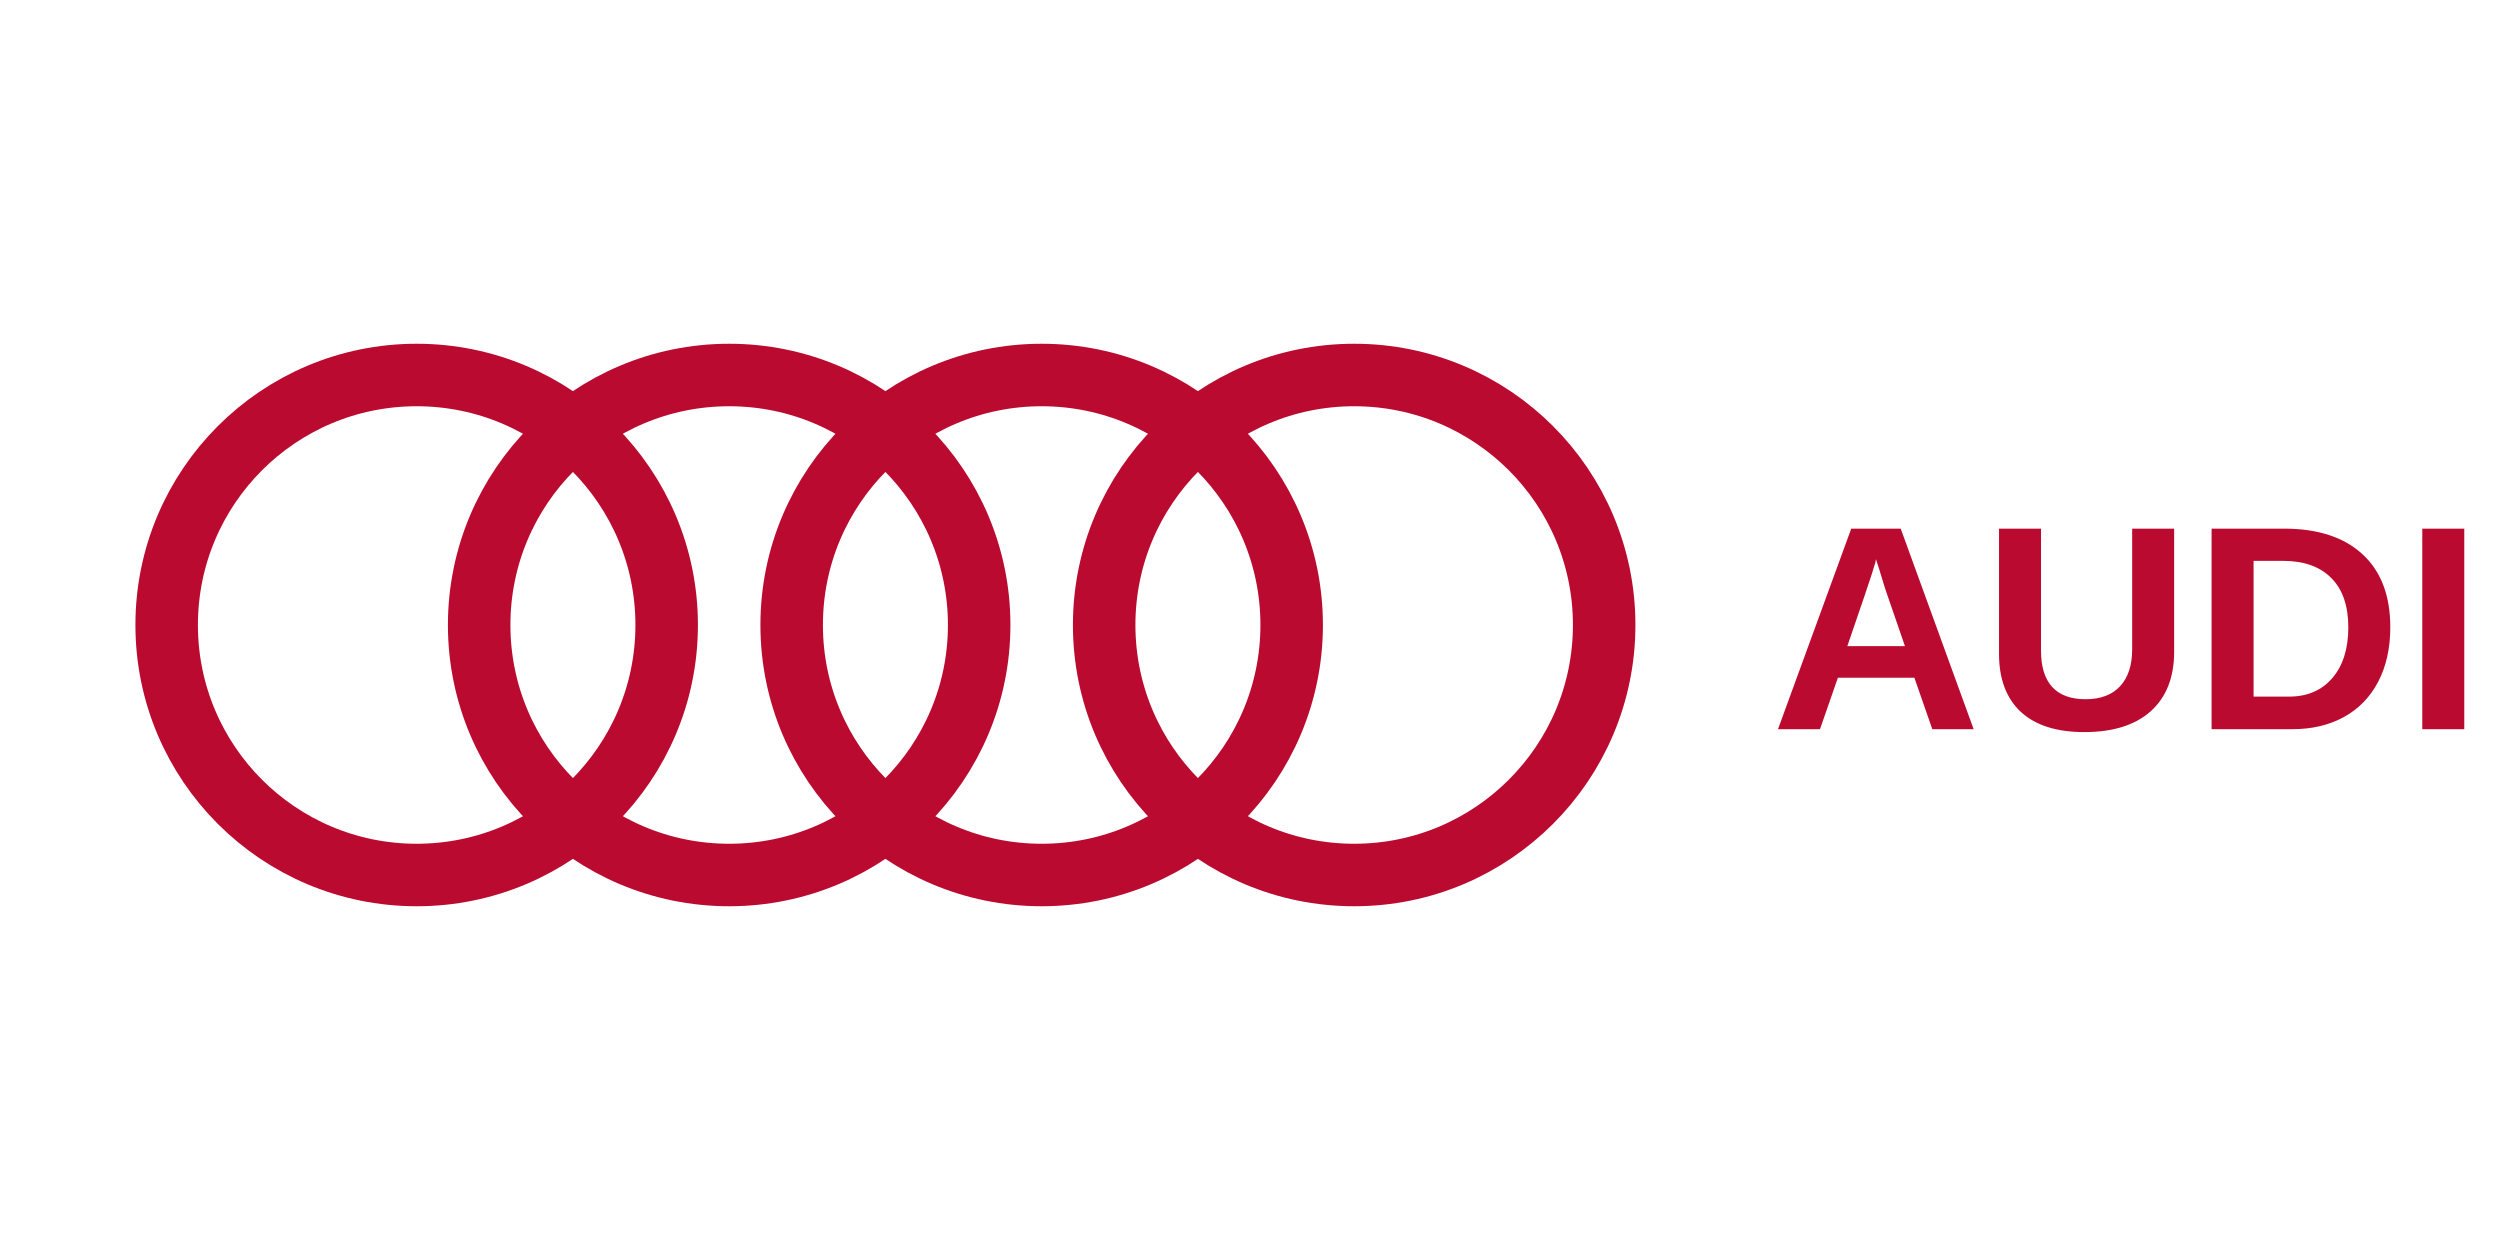
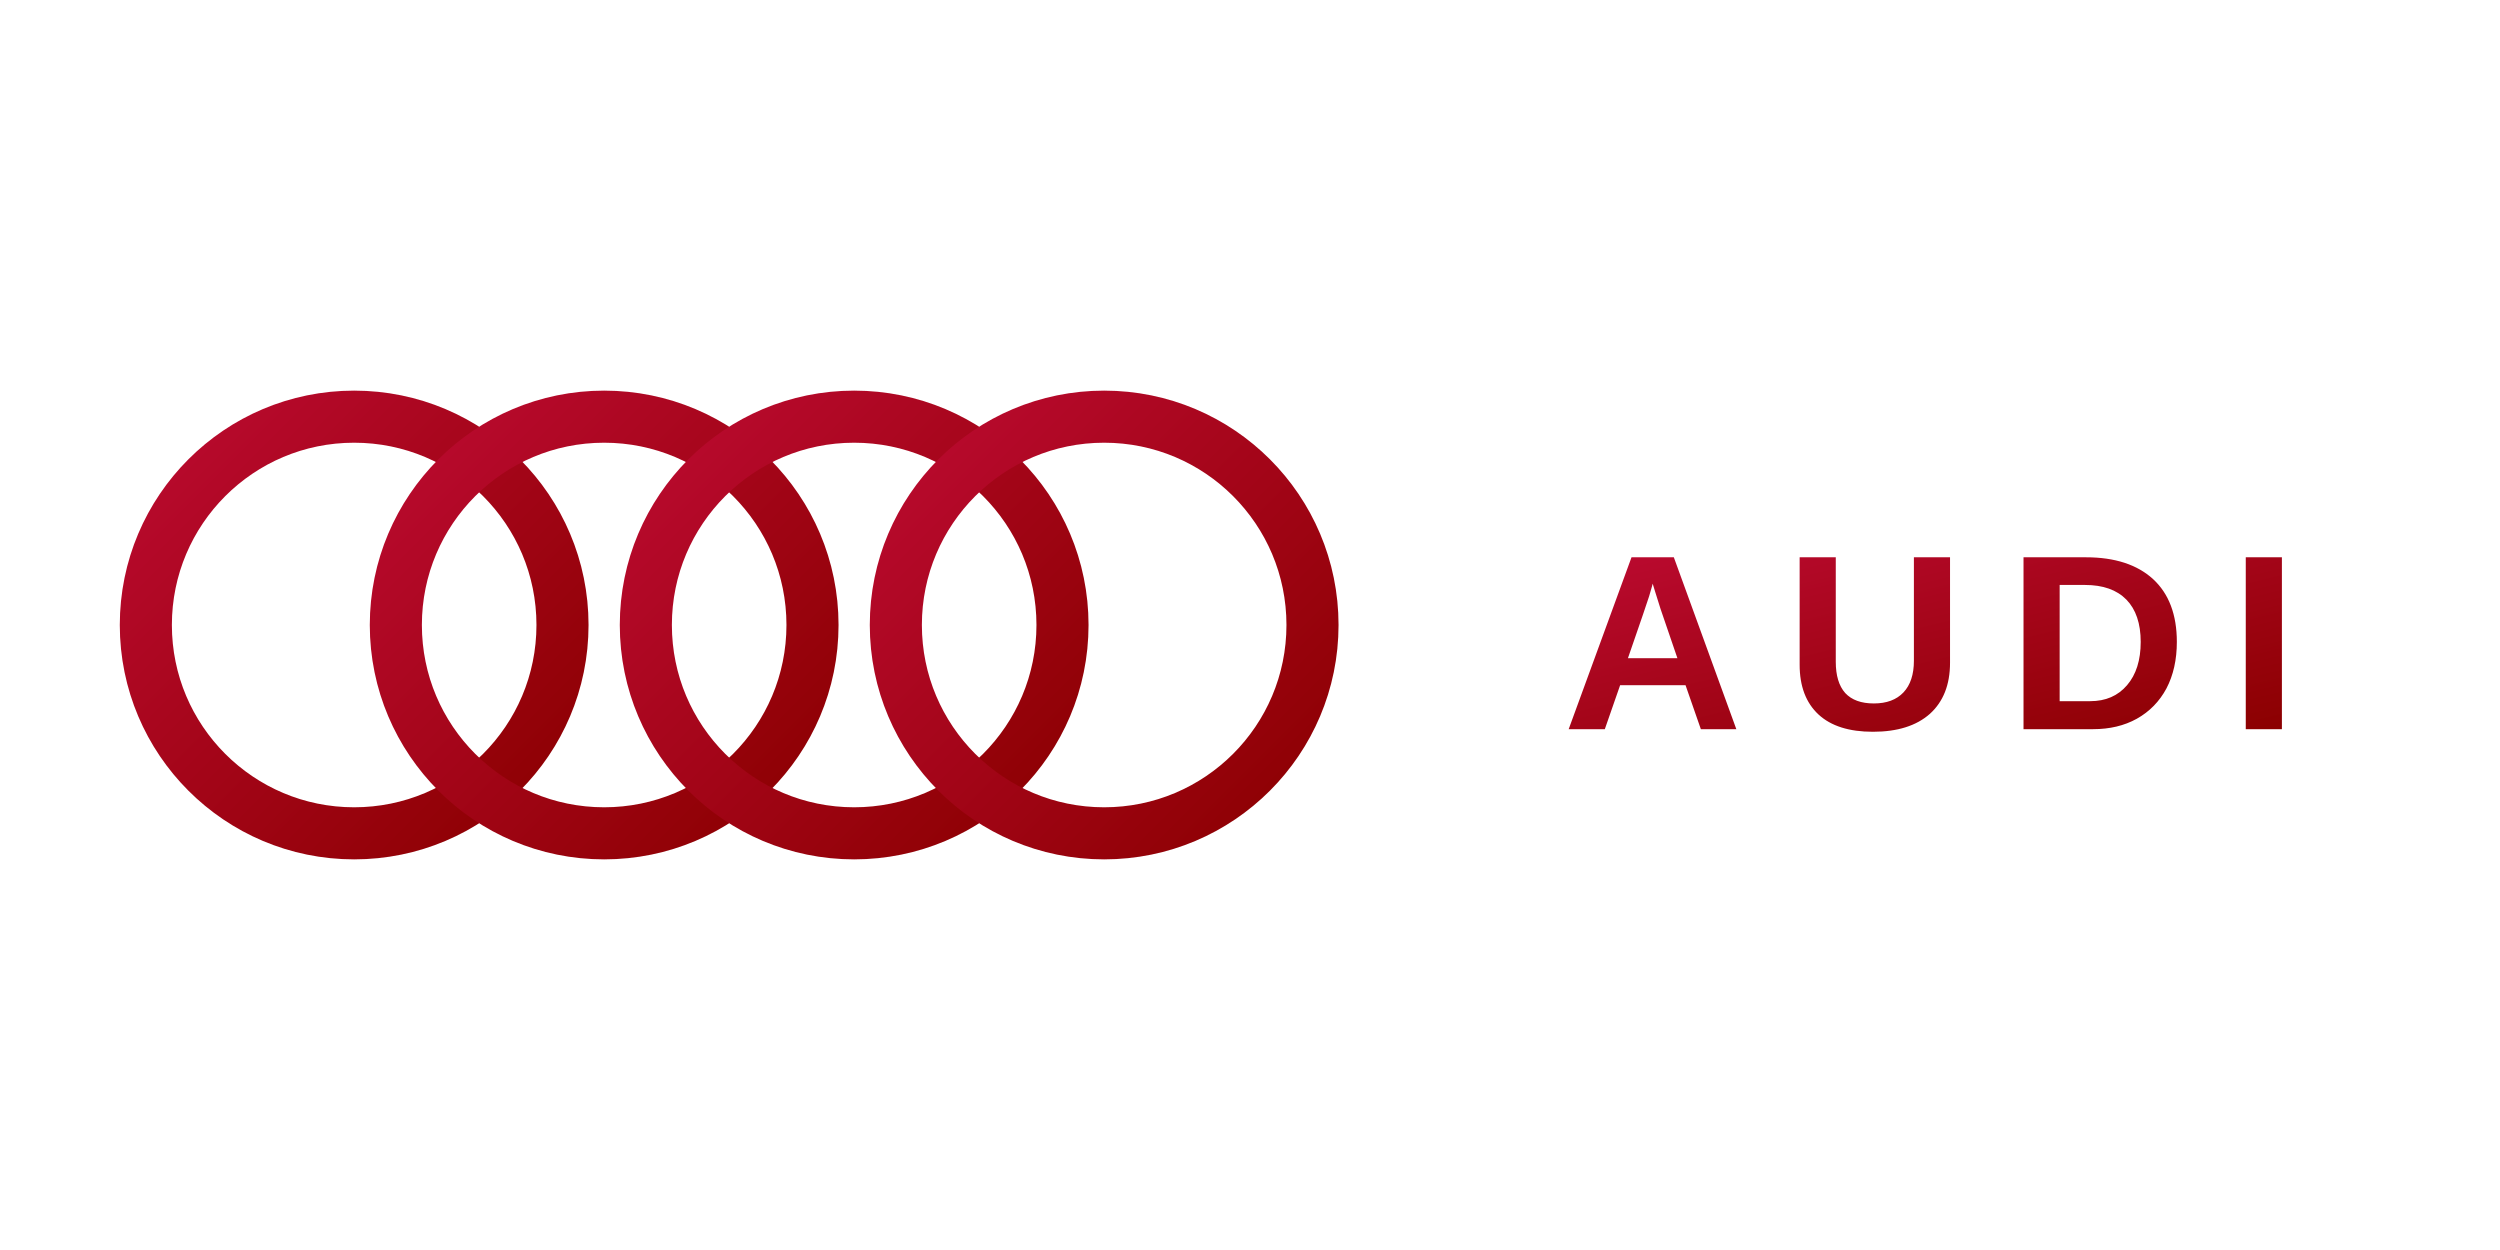
<svg xmlns="http://www.w3.org/2000/svg" viewBox="0 0 120 60">
-   <g fill="none" stroke="#BB0A30" stroke-width="3">
-     <circle cx="20" cy="30" r="12" />
-     <circle cx="35" cy="30" r="12" />
-     <circle cx="50" cy="30" r="12" />
-     <circle cx="65" cy="30" r="12" />
+   <defs>
+     <linearGradient id="audiGrad" x1="0%" y1="0%" x2="100%" y2="100%">
+       <stop offset="0%" style="stop-color:#BB0A30;stop-opacity:1" />
+       <stop offset="100%" style="stop-color:#8B0000;stop-opacity:1" />
+     </linearGradient>
+   </defs>
+   <g transform="translate(5,15)">
+     <circle cx="12" cy="15" r="10" fill="none" stroke="url(#audiGrad)" stroke-width="2.5" />
+     <circle cx="24" cy="15" r="10" fill="none" stroke="url(#audiGrad)" stroke-width="2.5" />
+     <circle cx="36" cy="15" r="10" fill="none" stroke="url(#audiGrad)" stroke-width="2.5" />
+     <circle cx="48" cy="15" r="10" fill="none" stroke="url(#audiGrad)" stroke-width="2.5" />
+     <text x="70" y="20" font-family="Arial, sans-serif" font-size="12" font-weight="bold" fill="url(#audiGrad)" letter-spacing="2px">AUDI</text>
  </g>
-   <text x="85" y="35" font-family="Arial, sans-serif" font-size="14" font-weight="bold" fill="#BB0A30">AUDI</text>
</svg>
